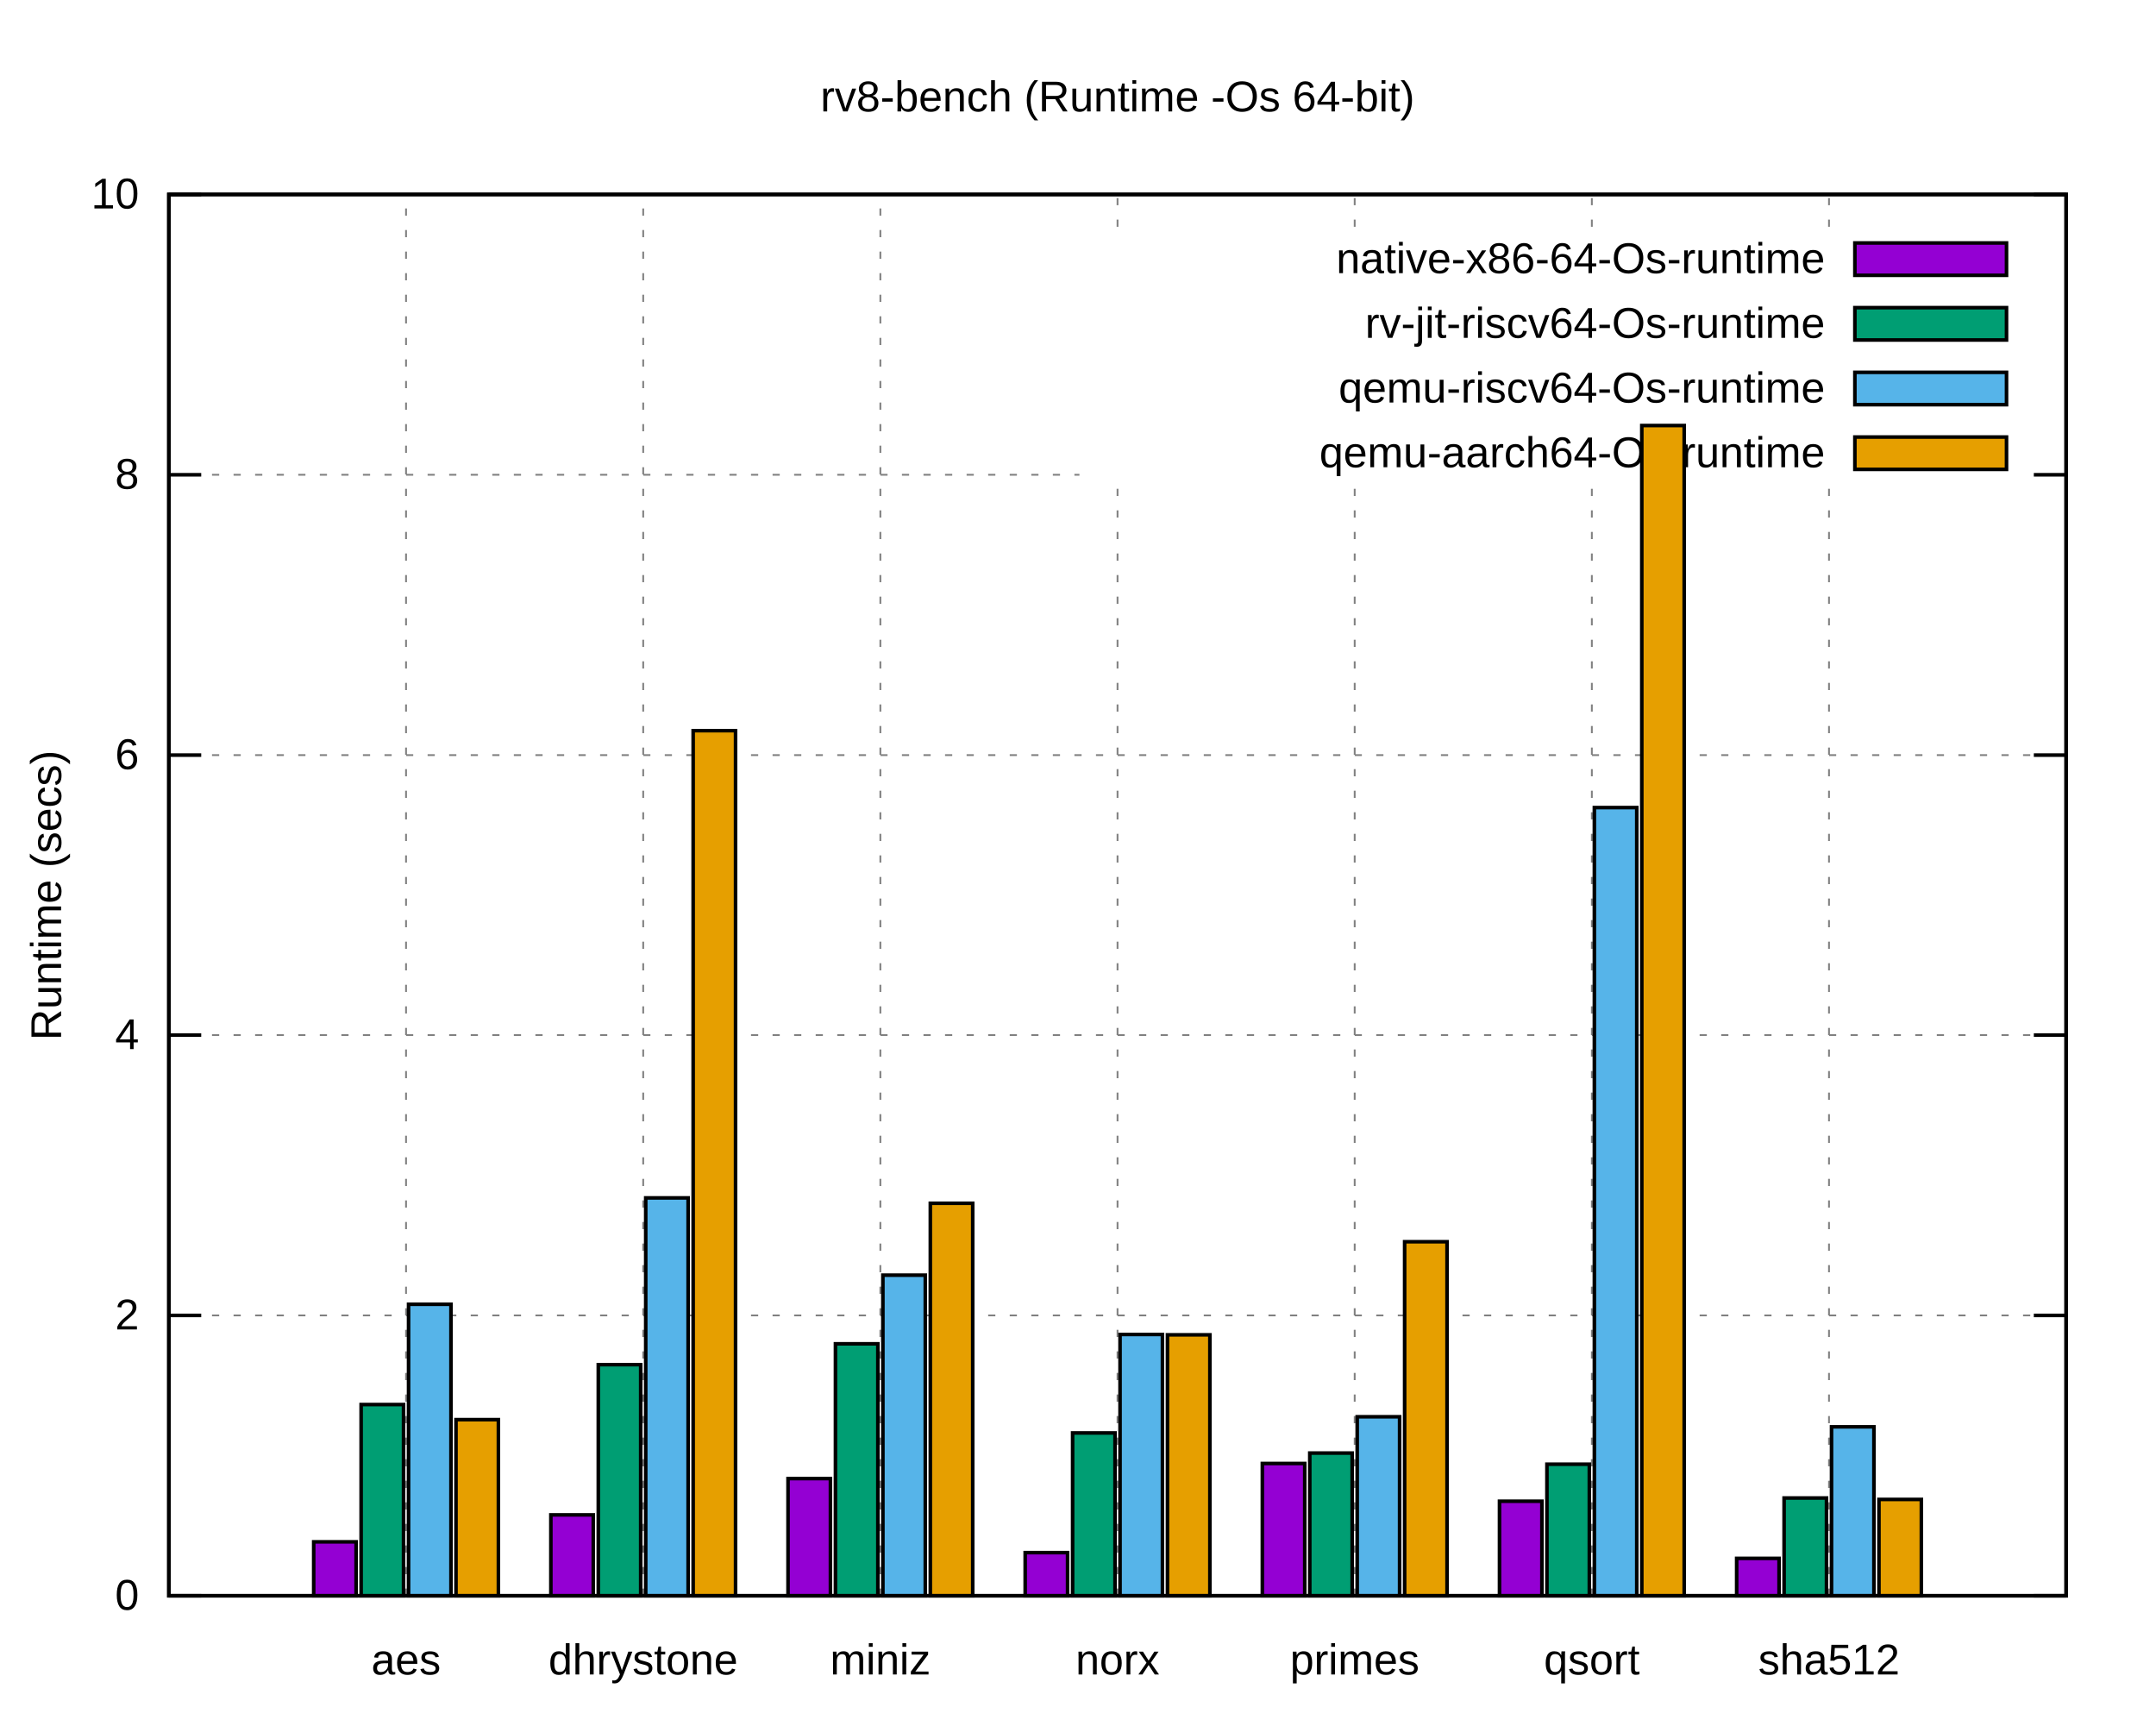
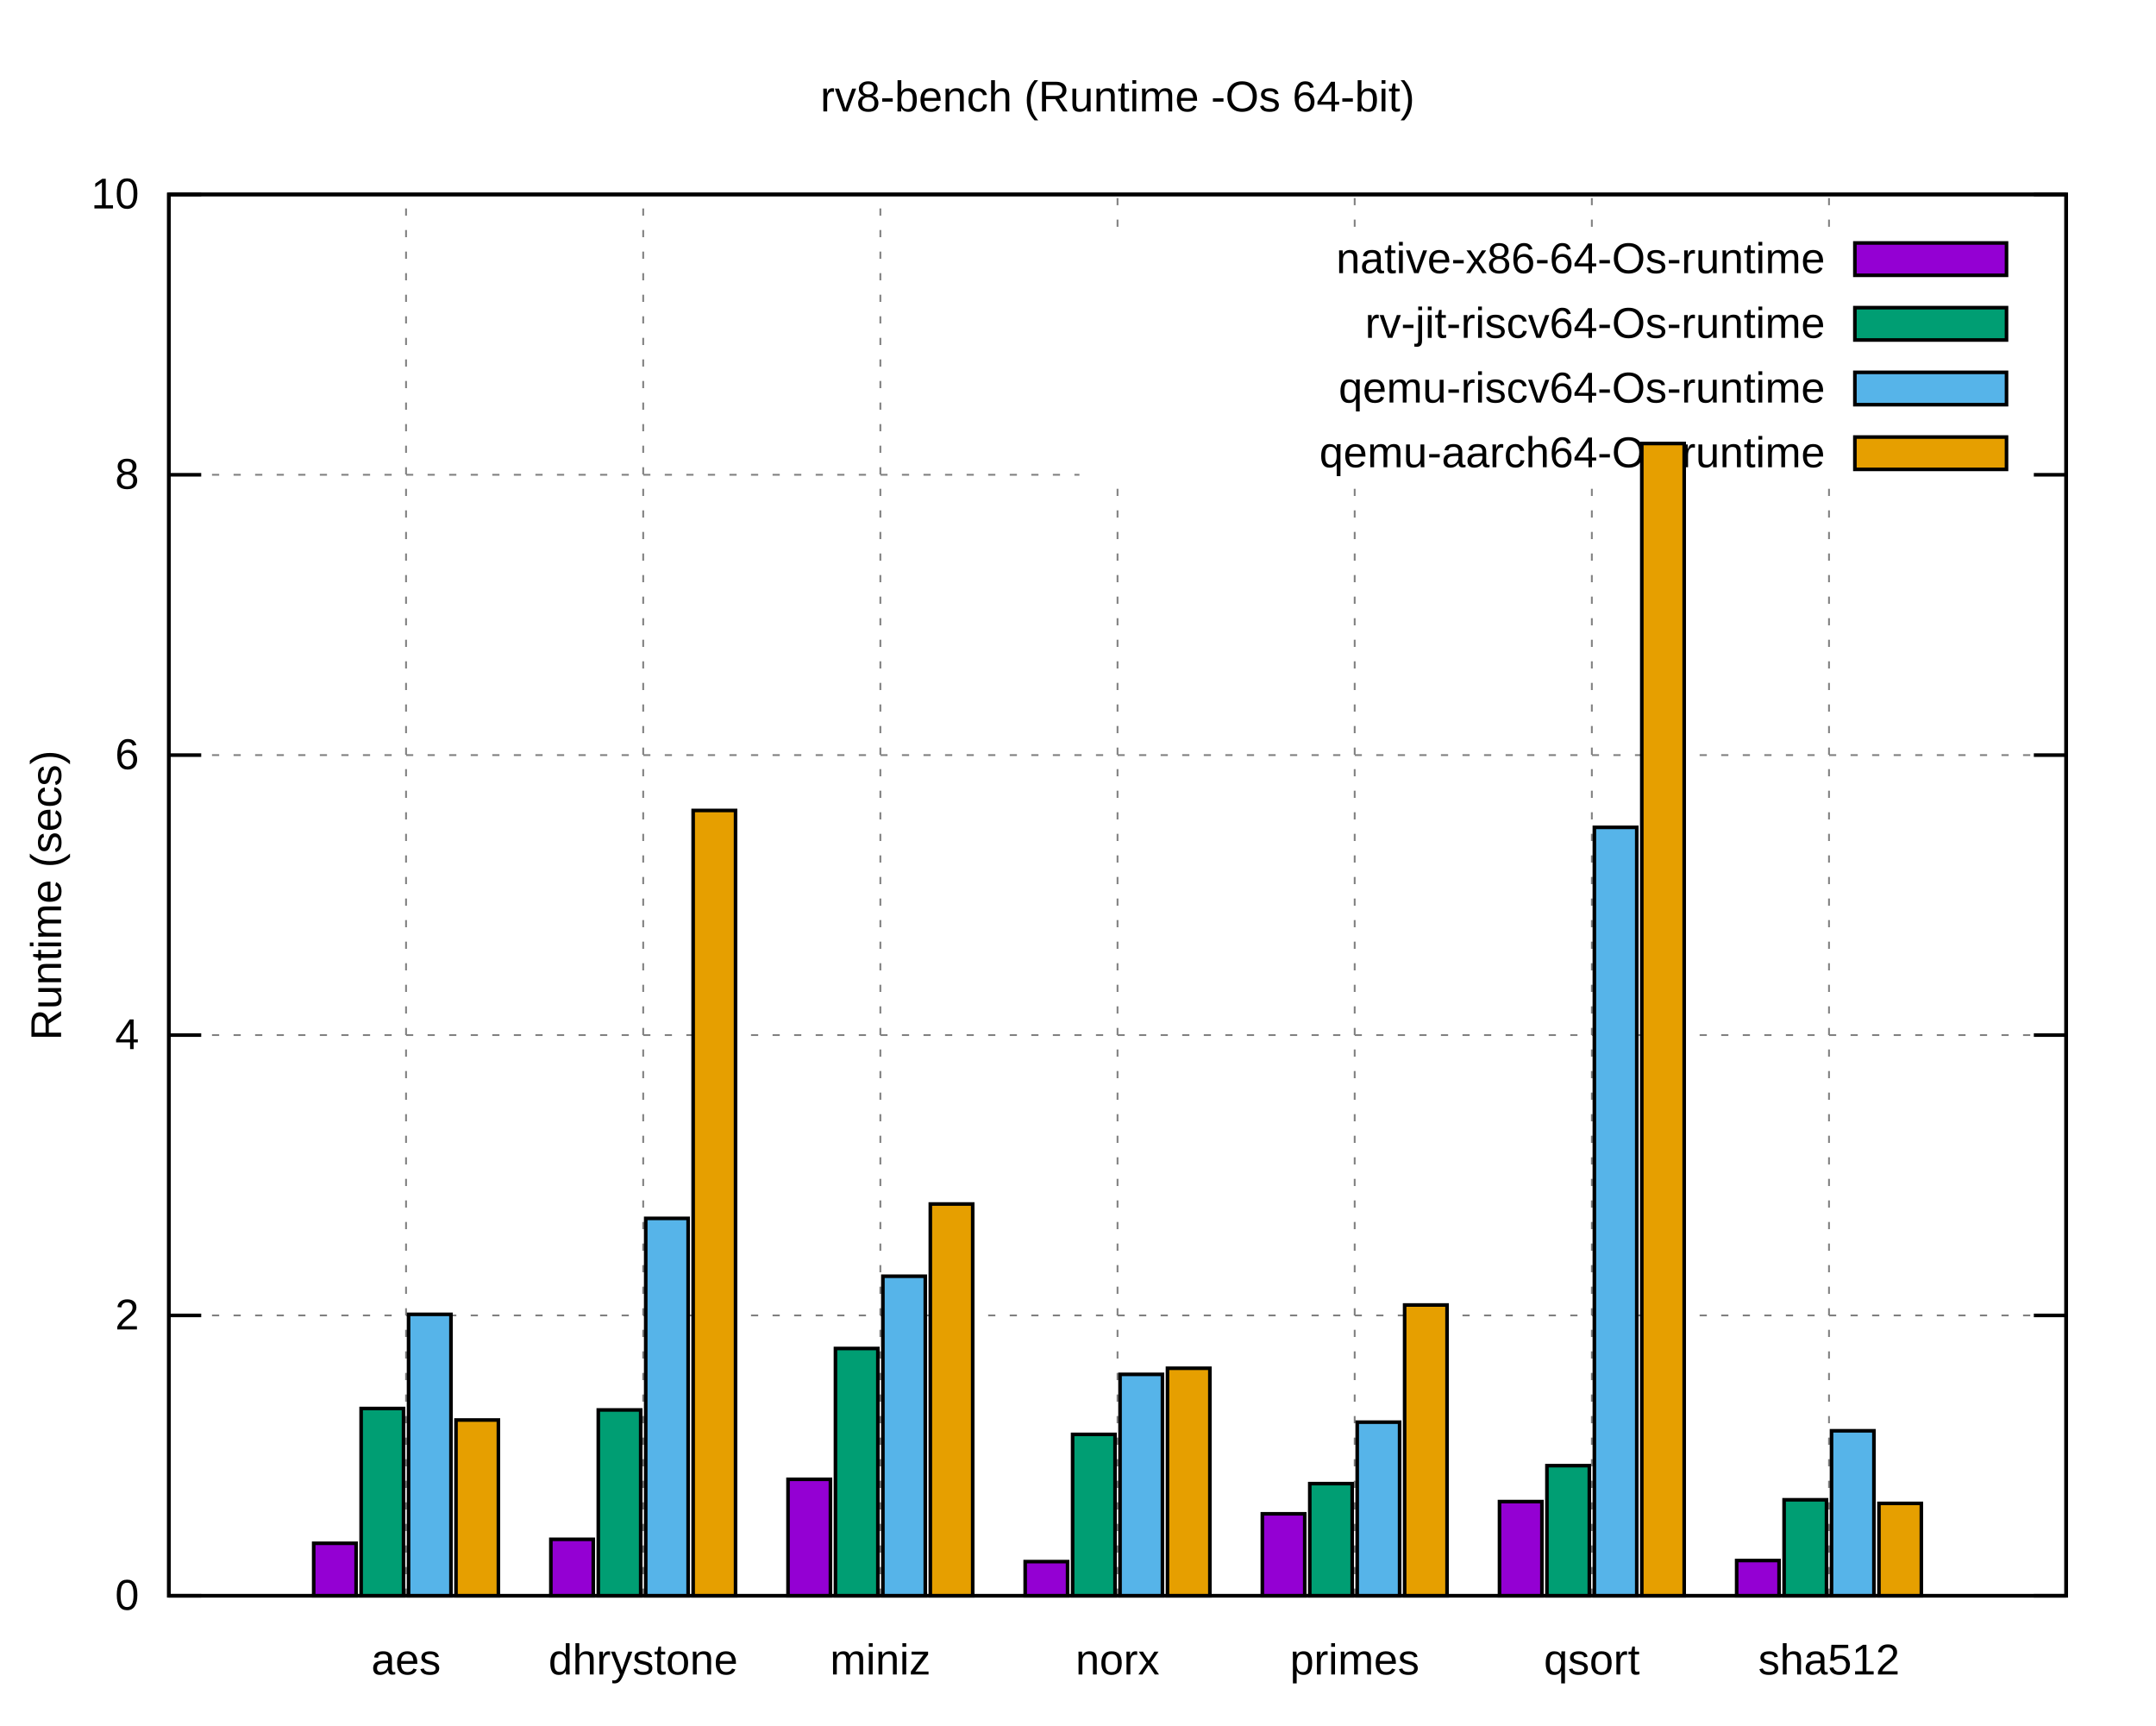
<svg xmlns="http://www.w3.org/2000/svg" xmlns:xlink="http://www.w3.org/1999/xlink" width="600" height="480" viewBox="0 0 600 480">
  <g id="gnuplot_canvas">
    <rect x="0" y="0" width="600" height="480" fill="none" />
    <defs>
      <circle id="gpDot" r="0.5" stroke-width="0.5" />
      <path id="gpPt0" stroke-width="0.222" stroke="currentColor" d="M-1,0 h2 M0,-1 v2" />
      <path id="gpPt1" stroke-width="0.222" stroke="currentColor" d="M-1,-1 L1,1 M1,-1 L-1,1" />
      <path id="gpPt2" stroke-width="0.222" stroke="currentColor" d="M-1,0 L1,0 M0,-1 L0,1 M-1,-1 L1,1 M-1,1 L1,-1" />
      <rect id="gpPt3" stroke-width="0.222" stroke="currentColor" x="-1" y="-1" width="2" height="2" />
      <rect id="gpPt4" stroke-width="0.222" stroke="currentColor" fill="currentColor" x="-1" y="-1" width="2" height="2" />
      <circle id="gpPt5" stroke-width="0.222" stroke="currentColor" cx="0" cy="0" r="1" />
      <use xlink:href="#gpPt5" id="gpPt6" fill="currentColor" stroke="none" />
      <path id="gpPt7" stroke-width="0.222" stroke="currentColor" d="M0,-1.33 L-1.33,0.67 L1.33,0.67 z" />
      <use xlink:href="#gpPt7" id="gpPt8" fill="currentColor" stroke="none" />
      <use xlink:href="#gpPt7" id="gpPt9" stroke="currentColor" transform="rotate(180)" />
      <use xlink:href="#gpPt9" id="gpPt10" fill="currentColor" stroke="none" />
      <use xlink:href="#gpPt3" id="gpPt11" stroke="currentColor" transform="rotate(45)" />
      <use xlink:href="#gpPt11" id="gpPt12" fill="currentColor" stroke="none" />
      <path id="gpPt13" stroke-width="0.222" stroke="currentColor" d="M0,1.330 L1.265,0.411 L0.782,-1.067 L-0.782,-1.076 L-1.265,0.411 z" />
      <use xlink:href="#gpPt13" id="gpPt14" fill="currentColor" stroke="none" />
      <filter id="textbox" filterUnits="objectBoundingBox" x="0" y="0" height="1" width="1">
        <feFlood flood-color="white" flood-opacity="1" result="bgnd" />
        <feComposite in="SourceGraphic" in2="bgnd" operator="atop" />
      </filter>
      <filter id="greybox" filterUnits="objectBoundingBox" x="0" y="0" height="1" width="1">
        <feFlood flood-color="lightgrey" flood-opacity="1" result="grey" />
        <feComposite in="SourceGraphic" in2="grey" operator="atop" />
      </filter>
    </defs>
    <g fill="none" color="white" stroke="black" stroke-width="1.00" stroke-linecap="butt" stroke-linejoin="miter">
</g>
    <g fill="none" color="black" stroke="currentColor" stroke-width="1.00" stroke-linecap="butt" stroke-linejoin="miter">
</g>
    <g fill="none" color="black" stroke="black" stroke-width="0.50" stroke-linecap="butt" stroke-linejoin="miter">
</g>
    <g fill="none" color="gray" stroke="currentColor" stroke-width="0.50" stroke-linecap="butt" stroke-linejoin="miter">
      <path stroke="gray" stroke-dasharray="2,4" class="gridline" d="M47.0,444.0 L575.0,444.0  " />
    </g>
    <g fill="none" color="gray" stroke="gray" stroke-width="1.00" stroke-linecap="butt" stroke-linejoin="miter">
</g>
    <g fill="none" color="black" stroke="currentColor" stroke-width="1.00" stroke-linecap="butt" stroke-linejoin="miter">
      <path stroke="black" d="M47.0,444.0 L56.0,444.0 M575.0,444.0 L566.0,444.0  " />
      <g transform="translate(38.7,447.9)" stroke="none" fill="black" font-family="Arial" font-size="12.00" text-anchor="end">
        <text>
          <tspan font-family="Arial"> 0</tspan>
        </text>
      </g>
    </g>
    <g fill="none" color="black" stroke="currentColor" stroke-width="1.00" stroke-linecap="butt" stroke-linejoin="miter">
</g>
    <g fill="none" color="black" stroke="black" stroke-width="0.50" stroke-linecap="butt" stroke-linejoin="miter">
</g>
    <g fill="none" color="gray" stroke="currentColor" stroke-width="0.50" stroke-linecap="butt" stroke-linejoin="miter">
      <path stroke="gray" stroke-dasharray="2,4" class="gridline" d="M47.0,366.0 L575.0,366.0  " />
    </g>
    <g fill="none" color="gray" stroke="gray" stroke-width="1.00" stroke-linecap="butt" stroke-linejoin="miter">
</g>
    <g fill="none" color="black" stroke="currentColor" stroke-width="1.00" stroke-linecap="butt" stroke-linejoin="miter">
      <path stroke="black" d="M47.0,366.0 L56.0,366.0 M575.0,366.0 L566.0,366.0  " />
      <g transform="translate(38.7,369.9)" stroke="none" fill="black" font-family="Arial" font-size="12.00" text-anchor="end">
        <text>
          <tspan font-family="Arial"> 2</tspan>
        </text>
      </g>
    </g>
    <g fill="none" color="black" stroke="currentColor" stroke-width="1.00" stroke-linecap="butt" stroke-linejoin="miter">
</g>
    <g fill="none" color="black" stroke="black" stroke-width="0.50" stroke-linecap="butt" stroke-linejoin="miter">
</g>
    <g fill="none" color="gray" stroke="currentColor" stroke-width="0.50" stroke-linecap="butt" stroke-linejoin="miter">
      <path stroke="gray" stroke-dasharray="2,4" class="gridline" d="M47.0,288.0 L575.0,288.0  " />
    </g>
    <g fill="none" color="gray" stroke="gray" stroke-width="1.00" stroke-linecap="butt" stroke-linejoin="miter">
</g>
    <g fill="none" color="black" stroke="currentColor" stroke-width="1.00" stroke-linecap="butt" stroke-linejoin="miter">
      <path stroke="black" d="M47.0,288.0 L56.0,288.0 M575.0,288.0 L566.0,288.0  " />
      <g transform="translate(38.7,291.9)" stroke="none" fill="black" font-family="Arial" font-size="12.00" text-anchor="end">
        <text>
          <tspan font-family="Arial"> 4</tspan>
        </text>
      </g>
    </g>
    <g fill="none" color="black" stroke="currentColor" stroke-width="1.00" stroke-linecap="butt" stroke-linejoin="miter">
</g>
    <g fill="none" color="black" stroke="black" stroke-width="0.50" stroke-linecap="butt" stroke-linejoin="miter">
</g>
    <g fill="none" color="gray" stroke="currentColor" stroke-width="0.50" stroke-linecap="butt" stroke-linejoin="miter">
      <path stroke="gray" stroke-dasharray="2,4" class="gridline" d="M47.0,210.1 L575.0,210.1  " />
    </g>
    <g fill="none" color="gray" stroke="gray" stroke-width="1.00" stroke-linecap="butt" stroke-linejoin="miter">
</g>
    <g fill="none" color="black" stroke="currentColor" stroke-width="1.00" stroke-linecap="butt" stroke-linejoin="miter">
      <path stroke="black" d="M47.0,210.1 L56.0,210.1 M575.0,210.1 L566.0,210.1  " />
      <g transform="translate(38.7,214.0)" stroke="none" fill="black" font-family="Arial" font-size="12.00" text-anchor="end">
        <text>
          <tspan font-family="Arial"> 6</tspan>
        </text>
      </g>
    </g>
    <g fill="none" color="black" stroke="currentColor" stroke-width="1.00" stroke-linecap="butt" stroke-linejoin="miter">
</g>
    <g fill="none" color="black" stroke="black" stroke-width="0.50" stroke-linecap="butt" stroke-linejoin="miter">
</g>
    <g fill="none" color="gray" stroke="currentColor" stroke-width="0.50" stroke-linecap="butt" stroke-linejoin="miter">
      <path stroke="gray" stroke-dasharray="2,4" class="gridline" d="M47.0,132.1 L300.4,132.1 M566.7,132.1 L575.0,132.1  " />
    </g>
    <g fill="none" color="gray" stroke="gray" stroke-width="1.00" stroke-linecap="butt" stroke-linejoin="miter">
</g>
    <g fill="none" color="black" stroke="currentColor" stroke-width="1.00" stroke-linecap="butt" stroke-linejoin="miter">
      <path stroke="black" d="M47.0,132.1 L56.0,132.1 M575.0,132.1 L566.0,132.1  " />
      <g transform="translate(38.7,136.0)" stroke="none" fill="black" font-family="Arial" font-size="12.00" text-anchor="end">
        <text>
          <tspan font-family="Arial"> 8</tspan>
        </text>
      </g>
    </g>
    <g fill="none" color="black" stroke="currentColor" stroke-width="1.00" stroke-linecap="butt" stroke-linejoin="miter">
</g>
    <g fill="none" color="black" stroke="black" stroke-width="0.50" stroke-linecap="butt" stroke-linejoin="miter">
</g>
    <g fill="none" color="gray" stroke="currentColor" stroke-width="0.50" stroke-linecap="butt" stroke-linejoin="miter">
      <path stroke="gray" stroke-dasharray="2,4" class="gridline" d="M47.0,54.1 L575.0,54.1  " />
    </g>
    <g fill="none" color="gray" stroke="gray" stroke-width="1.00" stroke-linecap="butt" stroke-linejoin="miter">
</g>
    <g fill="none" color="black" stroke="currentColor" stroke-width="1.00" stroke-linecap="butt" stroke-linejoin="miter">
      <path stroke="black" d="M47.0,54.1 L56.0,54.1 M575.0,54.1 L566.0,54.1  " />
      <g transform="translate(38.7,58.0)" stroke="none" fill="black" font-family="Arial" font-size="12.00" text-anchor="end">
        <text>
          <tspan font-family="Arial"> 10</tspan>
        </text>
      </g>
    </g>
    <g fill="none" color="black" stroke="currentColor" stroke-width="1.00" stroke-linecap="butt" stroke-linejoin="miter">
</g>
    <g fill="none" color="black" stroke="black" stroke-width="0.50" stroke-linecap="butt" stroke-linejoin="miter">
</g>
    <g fill="none" color="gray" stroke="currentColor" stroke-width="0.50" stroke-linecap="butt" stroke-linejoin="miter">
      <path stroke="gray" stroke-dasharray="2,4" class="gridline" d="M113.0,444.0 L113.0,54.1  " />
    </g>
    <g fill="none" color="gray" stroke="gray" stroke-width="1.00" stroke-linecap="butt" stroke-linejoin="miter">
</g>
    <g fill="none" color="black" stroke="currentColor" stroke-width="1.00" stroke-linecap="butt" stroke-linejoin="miter">
      <path stroke="black" d="M113.0,444.0 M113.0,54.1  " />
      <g transform="translate(113.0,465.9)" stroke="none" fill="black" font-family="Arial" font-size="12.00" text-anchor="middle">
        <text>
          <tspan font-family="Arial">aes</tspan>
        </text>
      </g>
    </g>
    <g fill="none" color="black" stroke="currentColor" stroke-width="1.00" stroke-linecap="butt" stroke-linejoin="miter">
</g>
    <g fill="none" color="black" stroke="black" stroke-width="0.50" stroke-linecap="butt" stroke-linejoin="miter">
</g>
    <g fill="none" color="gray" stroke="currentColor" stroke-width="0.50" stroke-linecap="butt" stroke-linejoin="miter">
      <path stroke="gray" stroke-dasharray="2,4" class="gridline" d="M179.0,444.0 L179.0,54.1  " />
    </g>
    <g fill="none" color="gray" stroke="gray" stroke-width="1.00" stroke-linecap="butt" stroke-linejoin="miter">
</g>
    <g fill="none" color="black" stroke="currentColor" stroke-width="1.00" stroke-linecap="butt" stroke-linejoin="miter">
      <path stroke="black" d="M179.0,444.0 M179.0,54.1  " />
      <g transform="translate(179.0,465.9)" stroke="none" fill="black" font-family="Arial" font-size="12.00" text-anchor="middle">
        <text>
          <tspan font-family="Arial">dhrystone</tspan>
        </text>
      </g>
    </g>
    <g fill="none" color="black" stroke="currentColor" stroke-width="1.00" stroke-linecap="butt" stroke-linejoin="miter">
</g>
    <g fill="none" color="black" stroke="black" stroke-width="0.50" stroke-linecap="butt" stroke-linejoin="miter">
</g>
    <g fill="none" color="gray" stroke="currentColor" stroke-width="0.50" stroke-linecap="butt" stroke-linejoin="miter">
      <path stroke="gray" stroke-dasharray="2,4" class="gridline" d="M245.0,444.0 L245.0,54.1  " />
    </g>
    <g fill="none" color="gray" stroke="gray" stroke-width="1.00" stroke-linecap="butt" stroke-linejoin="miter">
</g>
    <g fill="none" color="black" stroke="currentColor" stroke-width="1.00" stroke-linecap="butt" stroke-linejoin="miter">
      <path stroke="black" d="M245.0,444.0 M245.0,54.1  " />
      <g transform="translate(245.0,465.9)" stroke="none" fill="black" font-family="Arial" font-size="12.00" text-anchor="middle">
        <text>
          <tspan font-family="Arial">miniz</tspan>
        </text>
      </g>
    </g>
    <g fill="none" color="black" stroke="currentColor" stroke-width="1.00" stroke-linecap="butt" stroke-linejoin="miter">
</g>
    <g fill="none" color="black" stroke="black" stroke-width="0.50" stroke-linecap="butt" stroke-linejoin="miter">
</g>
    <g fill="none" color="gray" stroke="currentColor" stroke-width="0.50" stroke-linecap="butt" stroke-linejoin="miter">
      <path stroke="gray" stroke-dasharray="2,4" class="gridline" d="M311.0,444.0 L311.0,135.1 M311.0,63.1 L311.0,54.1  " />
    </g>
    <g fill="none" color="gray" stroke="gray" stroke-width="1.00" stroke-linecap="butt" stroke-linejoin="miter">
</g>
    <g fill="none" color="black" stroke="currentColor" stroke-width="1.00" stroke-linecap="butt" stroke-linejoin="miter">
      <path stroke="black" d="M311.0,444.0 M311.0,54.1  " />
      <g transform="translate(311.0,465.9)" stroke="none" fill="black" font-family="Arial" font-size="12.00" text-anchor="middle">
        <text>
          <tspan font-family="Arial">norx</tspan>
        </text>
      </g>
    </g>
    <g fill="none" color="black" stroke="currentColor" stroke-width="1.00" stroke-linecap="butt" stroke-linejoin="miter">
</g>
    <g fill="none" color="black" stroke="black" stroke-width="0.50" stroke-linecap="butt" stroke-linejoin="miter">
</g>
    <g fill="none" color="gray" stroke="currentColor" stroke-width="0.50" stroke-linecap="butt" stroke-linejoin="miter">
      <path stroke="gray" stroke-dasharray="2,4" class="gridline" d="M377.0,444.0 L377.0,135.1 M377.0,63.1 L377.0,54.1  " />
    </g>
    <g fill="none" color="gray" stroke="gray" stroke-width="1.00" stroke-linecap="butt" stroke-linejoin="miter">
</g>
    <g fill="none" color="black" stroke="currentColor" stroke-width="1.00" stroke-linecap="butt" stroke-linejoin="miter">
      <path stroke="black" d="M377.0,444.0 M377.0,54.1  " />
      <g transform="translate(377.0,465.9)" stroke="none" fill="black" font-family="Arial" font-size="12.00" text-anchor="middle">
        <text>
          <tspan font-family="Arial">primes</tspan>
        </text>
      </g>
    </g>
    <g fill="none" color="black" stroke="currentColor" stroke-width="1.00" stroke-linecap="butt" stroke-linejoin="miter">
</g>
    <g fill="none" color="black" stroke="black" stroke-width="0.50" stroke-linecap="butt" stroke-linejoin="miter">
</g>
    <g fill="none" color="gray" stroke="currentColor" stroke-width="0.50" stroke-linecap="butt" stroke-linejoin="miter">
      <path stroke="gray" stroke-dasharray="2,4" class="gridline" d="M443.0,444.0 L443.0,135.1 M443.0,63.1 L443.0,54.1  " />
    </g>
    <g fill="none" color="gray" stroke="gray" stroke-width="1.00" stroke-linecap="butt" stroke-linejoin="miter">
</g>
    <g fill="none" color="black" stroke="currentColor" stroke-width="1.00" stroke-linecap="butt" stroke-linejoin="miter">
      <path stroke="black" d="M443.0,444.0 M443.0,54.1  " />
      <g transform="translate(443.0,465.9)" stroke="none" fill="black" font-family="Arial" font-size="12.00" text-anchor="middle">
        <text>
          <tspan font-family="Arial">qsort</tspan>
        </text>
      </g>
    </g>
    <g fill="none" color="black" stroke="currentColor" stroke-width="1.00" stroke-linecap="butt" stroke-linejoin="miter">
</g>
    <g fill="none" color="black" stroke="black" stroke-width="0.50" stroke-linecap="butt" stroke-linejoin="miter">
</g>
    <g fill="none" color="gray" stroke="currentColor" stroke-width="0.50" stroke-linecap="butt" stroke-linejoin="miter">
      <path stroke="gray" stroke-dasharray="2,4" class="gridline" d="M509.0,444.0 L509.0,135.1 M509.0,63.1 L509.0,54.1  " />
    </g>
    <g fill="none" color="gray" stroke="gray" stroke-width="1.00" stroke-linecap="butt" stroke-linejoin="miter">
</g>
    <g fill="none" color="black" stroke="currentColor" stroke-width="1.00" stroke-linecap="butt" stroke-linejoin="miter">
      <path stroke="black" d="M509.0,444.0 M509.0,54.1  " />
      <g transform="translate(509.0,465.9)" stroke="none" fill="black" font-family="Arial" font-size="12.00" text-anchor="middle">
        <text>
          <tspan font-family="Arial">sha512</tspan>
        </text>
      </g>
    </g>
    <g fill="none" color="black" stroke="currentColor" stroke-width="1.00" stroke-linecap="butt" stroke-linejoin="miter">
</g>
    <g fill="none" color="black" stroke="currentColor" stroke-width="1.00" stroke-linecap="butt" stroke-linejoin="miter">
      <path stroke="black" d="M47.0,54.1 L47.0,444.0 L575.0,444.0 L575.0,54.1 L47.0,54.1 Z  " />
    </g>
    <g fill="none" color="black" stroke="currentColor" stroke-width="1.00" stroke-linecap="butt" stroke-linejoin="miter">
      <g transform="translate(17.0,249.1) rotate(270)" stroke="none" fill="black" font-family="Arial" font-size="12.00" text-anchor="middle">
        <text>
          <tspan font-family="Arial">Runtime (secs)</tspan>
        </text>
      </g>
    </g>
    <g fill="none" color="black" stroke="currentColor" stroke-width="1.00" stroke-linecap="butt" stroke-linejoin="miter">
      <g transform="translate(311.0,31.0)" stroke="none" fill="black" font-family="Arial" font-size="12.00" text-anchor="middle">
        <text>
          <tspan font-family="Arial">rv8-bench (Runtime -Os 64-bit)</tspan>
        </text>
      </g>
    </g>
    <g id="gnuplot_plot_1">
      <g fill="none" color="black" stroke="currentColor" stroke-width="1.00" stroke-linecap="butt" stroke-linejoin="miter">
        <g transform="translate(507.9,76.0)" stroke="none" fill="black" font-family="Arial" font-size="12.00" text-anchor="end">
          <text>
            <tspan font-family="Arial">native-x86-64-Os-runtime</tspan>
          </text>
        </g>
      </g>
      <g fill="none" color="black" stroke="currentColor" stroke-width="1.00" stroke-linecap="butt" stroke-linejoin="miter">
        <g stroke="none" shape-rendering="crispEdges">
          <polygon fill="rgb(148,   0, 211)" points="516.2,76.6 558.4,76.6 558.4,67.6 516.2,67.6 " />
        </g>
        <path stroke="black" d="M516.2,76.6 L558.4,76.6 L558.4,67.6 L516.2,67.6 L516.2,76.6 Z  " />
      </g>
      <g fill="none" color="black" stroke="currentColor" stroke-width="1.00" stroke-linecap="butt" stroke-linejoin="miter">
        <g stroke="none" shape-rendering="crispEdges">
-           <polygon fill="rgb(148,   0, 211)" points="87.3,444.0 99.2,444.0 99.2,428.9 87.3,428.9 " />
-         </g>
-         <path stroke="black" d="M87.3,444.0 L87.3,429.0 L99.1,429.0 L99.1,444.0 L87.3,444.0 Z  " />
-       </g>
-       <g fill="none" color="black" stroke="currentColor" stroke-width="1.00" stroke-linecap="butt" stroke-linejoin="miter">
-         <g stroke="none" shape-rendering="crispEdges">
-           <polygon fill="rgb(148,   0, 211)" points="153.3,444.0 165.2,444.0 165.2,421.4 153.3,421.4 " />
-         </g>
-         <path stroke="black" d="M153.3,444.0 L153.3,421.5 L165.1,421.5 L165.1,444.0 L153.3,444.0 Z  " />
-       </g>
-       <g fill="none" color="black" stroke="currentColor" stroke-width="1.00" stroke-linecap="butt" stroke-linejoin="miter">
-         <g stroke="none" shape-rendering="crispEdges">
-           <polygon fill="rgb(148,   0, 211)" points="219.3,444.0 231.2,444.0 231.2,411.3 219.3,411.3 " />
-         </g>
-         <path stroke="black" d="M219.3,444.0 L219.3,411.4 L231.1,411.4 L231.1,444.0 L219.3,444.0 Z  " />
-       </g>
-       <g fill="none" color="black" stroke="currentColor" stroke-width="1.00" stroke-linecap="butt" stroke-linejoin="miter">
-         <g stroke="none" shape-rendering="crispEdges">
-           <polygon fill="rgb(148,   0, 211)" points="285.3,444.0 297.2,444.0 297.2,431.9 285.3,431.9 " />
-         </g>
-         <path stroke="black" d="M285.3,444.0 L285.3,432.0 L297.1,432.0 L297.1,444.0 L285.3,444.0 Z  " />
-       </g>
-       <g fill="none" color="black" stroke="currentColor" stroke-width="1.00" stroke-linecap="butt" stroke-linejoin="miter">
-         <g stroke="none" shape-rendering="crispEdges">
-           <polygon fill="rgb(148,   0, 211)" points="351.3,444.0 363.2,444.0 363.2,407.1 351.3,407.1 " />
-         </g>
-         <path stroke="black" d="M351.3,444.0 L351.3,407.2 L363.1,407.2 L363.1,444.0 L351.3,444.0 Z  " />
-       </g>
-       <g fill="none" color="black" stroke="currentColor" stroke-width="1.00" stroke-linecap="butt" stroke-linejoin="miter">
-         <g stroke="none" shape-rendering="crispEdges">
-           <polygon fill="rgb(148,   0, 211)" points="417.3,444.0 429.2,444.0 429.2,417.6 417.3,417.6 " />
-         </g>
-         <path stroke="black" d="M417.3,444.0 L417.3,417.7 L429.1,417.7 L429.1,444.0 L417.3,444.0 Z  " />
-       </g>
-       <g fill="none" color="black" stroke="currentColor" stroke-width="1.00" stroke-linecap="butt" stroke-linejoin="miter">
-         <g stroke="none" shape-rendering="crispEdges">
-           <polygon fill="rgb(148,   0, 211)" points="483.3,444.0 495.2,444.0 495.2,433.5 483.3,433.5 " />
-         </g>
-         <path stroke="black" d="M483.3,444.0 L483.3,433.6 L495.1,433.6 L495.1,444.0 L483.3,444.0 Z  " />
+           <polygon fill="rgb(148,   0, 211)" points="87.3,444.0 99.2,444.0 99.2,429.3 87.3,429.3 " />
+         </g>
+         <path stroke="black" d="M87.3,444.0 L87.3,429.4 L99.1,429.4 L99.1,444.0 L87.3,444.0 Z  " />
+       </g>
+       <g fill="none" color="black" stroke="currentColor" stroke-width="1.00" stroke-linecap="butt" stroke-linejoin="miter">
+         <g stroke="none" shape-rendering="crispEdges">
+           <polygon fill="rgb(148,   0, 211)" points="153.3,444.0 165.2,444.0 165.2,428.2 153.3,428.2 " />
+         </g>
+         <path stroke="black" d="M153.3,444.0 L153.3,428.3 L165.1,428.3 L165.1,444.0 L153.3,444.0 Z  " />
+       </g>
+       <g fill="none" color="black" stroke="currentColor" stroke-width="1.00" stroke-linecap="butt" stroke-linejoin="miter">
+         <g stroke="none" shape-rendering="crispEdges">
+           <polygon fill="rgb(148,   0, 211)" points="219.3,444.0 231.2,444.0 231.2,411.5 219.3,411.5 " />
+         </g>
+         <path stroke="black" d="M219.3,444.0 L219.3,411.6 L231.1,411.6 L231.1,444.0 L219.3,444.0 Z  " />
+       </g>
+       <g fill="none" color="black" stroke="currentColor" stroke-width="1.00" stroke-linecap="butt" stroke-linejoin="miter">
+         <g stroke="none" shape-rendering="crispEdges">
+           <polygon fill="rgb(148,   0, 211)" points="285.3,444.0 297.2,444.0 297.2,434.4 285.3,434.4 " />
+         </g>
+         <path stroke="black" d="M285.3,444.0 L285.3,434.5 L297.1,434.5 L297.1,444.0 L285.3,444.0 Z  " />
+       </g>
+       <g fill="none" color="black" stroke="currentColor" stroke-width="1.00" stroke-linecap="butt" stroke-linejoin="miter">
+         <g stroke="none" shape-rendering="crispEdges">
+           <polygon fill="rgb(148,   0, 211)" points="351.3,444.0 363.2,444.0 363.2,421.1 351.3,421.1 " />
+         </g>
+         <path stroke="black" d="M351.3,444.0 L351.3,421.2 L363.1,421.2 L363.1,444.0 L351.3,444.0 Z  " />
+       </g>
+       <g fill="none" color="black" stroke="currentColor" stroke-width="1.00" stroke-linecap="butt" stroke-linejoin="miter">
+         <g stroke="none" shape-rendering="crispEdges">
+           <polygon fill="rgb(148,   0, 211)" points="417.3,444.0 429.2,444.0 429.2,417.7 417.3,417.7 " />
+         </g>
+         <path stroke="black" d="M417.3,444.0 L417.3,417.8 L429.1,417.8 L429.1,444.0 L417.3,444.0 Z  " />
+       </g>
+       <g fill="none" color="black" stroke="currentColor" stroke-width="1.00" stroke-linecap="butt" stroke-linejoin="miter">
+         <g stroke="none" shape-rendering="crispEdges">
+           <polygon fill="rgb(148,   0, 211)" points="483.3,444.0 495.2,444.0 495.2,434.1 483.3,434.1 " />
+         </g>
+         <path stroke="black" d="M483.3,444.0 L483.3,434.2 L495.1,434.2 L495.1,444.0 L483.3,444.0 Z  " />
      </g>
      <g fill="none" color="black" stroke="currentColor" stroke-width="1.00" stroke-linecap="butt" stroke-linejoin="miter">
</g>
    </g>
    <g id="gnuplot_plot_2">
      <g fill="none" color="black" stroke="currentColor" stroke-width="1.00" stroke-linecap="butt" stroke-linejoin="miter">
        <g transform="translate(507.9,94.0)" stroke="none" fill="black" font-family="Arial" font-size="12.00" text-anchor="end">
          <text>
            <tspan font-family="Arial">rv-jit-riscv64-Os-runtime</tspan>
          </text>
        </g>
      </g>
      <g fill="none" color="black" stroke="currentColor" stroke-width="1.00" stroke-linecap="butt" stroke-linejoin="miter">
        <g stroke="none" shape-rendering="crispEdges">
          <polygon fill="rgb(  0, 158, 115)" points="516.2,94.6 558.4,94.6 558.4,85.6 516.2,85.6 " />
        </g>
        <path stroke="black" d="M516.2,94.6 L558.4,94.6 L558.4,85.6 L516.2,85.6 L516.2,94.6 Z  " />
      </g>
      <g fill="none" color="black" stroke="currentColor" stroke-width="1.00" stroke-linecap="butt" stroke-linejoin="miter">
        <g stroke="none" shape-rendering="crispEdges">
-           <polygon fill="rgb(  0, 158, 115)" points="100.5,444.0 112.4,444.0 112.4,390.7 100.5,390.7 " />
-         </g>
-         <path stroke="black" d="M100.5,444.0 L100.5,390.8 L112.3,390.8 L112.3,444.0 L100.5,444.0 Z  " />
-       </g>
-       <g fill="none" color="black" stroke="currentColor" stroke-width="1.00" stroke-linecap="butt" stroke-linejoin="miter">
-         <g stroke="none" shape-rendering="crispEdges">
-           <polygon fill="rgb(  0, 158, 115)" points="166.5,444.0 178.4,444.0 178.4,379.6 166.5,379.6 " />
-         </g>
-         <path stroke="black" d="M166.5,444.0 L166.5,379.7 L178.3,379.7 L178.3,444.0 L166.5,444.0 Z  " />
-       </g>
-       <g fill="none" color="black" stroke="currentColor" stroke-width="1.00" stroke-linecap="butt" stroke-linejoin="miter">
-         <g stroke="none" shape-rendering="crispEdges">
-           <polygon fill="rgb(  0, 158, 115)" points="232.5,444.0 244.4,444.0 244.4,373.8 232.5,373.8 " />
-         </g>
-         <path stroke="black" d="M232.5,444.0 L232.5,373.9 L244.3,373.9 L244.3,444.0 L232.5,444.0 Z  " />
-       </g>
-       <g fill="none" color="black" stroke="currentColor" stroke-width="1.00" stroke-linecap="butt" stroke-linejoin="miter">
-         <g stroke="none" shape-rendering="crispEdges">
-           <polygon fill="rgb(  0, 158, 115)" points="298.5,444.0 310.4,444.0 310.4,398.6 298.5,398.6 " />
-         </g>
-         <path stroke="black" d="M298.5,444.0 L298.5,398.7 L310.3,398.7 L310.3,444.0 L298.5,444.0 Z  " />
-       </g>
-       <g fill="none" color="black" stroke="currentColor" stroke-width="1.00" stroke-linecap="butt" stroke-linejoin="miter">
-         <g stroke="none" shape-rendering="crispEdges">
-           <polygon fill="rgb(  0, 158, 115)" points="364.5,444.0 376.4,444.0 376.4,404.2 364.5,404.2 " />
-         </g>
-         <path stroke="black" d="M364.5,444.0 L364.5,404.3 L376.3,404.3 L376.3,444.0 L364.5,444.0 Z  " />
-       </g>
-       <g fill="none" color="black" stroke="currentColor" stroke-width="1.00" stroke-linecap="butt" stroke-linejoin="miter">
-         <g stroke="none" shape-rendering="crispEdges">
-           <polygon fill="rgb(  0, 158, 115)" points="430.5,444.0 442.4,444.0 442.4,407.3 430.5,407.3 " />
-         </g>
-         <path stroke="black" d="M430.5,444.0 L430.5,407.4 L442.3,407.4 L442.3,444.0 L430.5,444.0 Z  " />
-       </g>
-       <g fill="none" color="black" stroke="currentColor" stroke-width="1.00" stroke-linecap="butt" stroke-linejoin="miter">
-         <g stroke="none" shape-rendering="crispEdges">
-           <polygon fill="rgb(  0, 158, 115)" points="496.5,444.0 508.4,444.0 508.4,416.7 496.5,416.7 " />
-         </g>
-         <path stroke="black" d="M496.5,444.0 L496.5,416.8 L508.3,416.8 L508.3,444.0 L496.5,444.0 Z  " />
+           <polygon fill="rgb(  0, 158, 115)" points="100.5,444.0 112.4,444.0 112.4,391.8 100.5,391.8 " />
+         </g>
+         <path stroke="black" d="M100.5,444.0 L100.5,391.9 L112.3,391.9 L112.3,444.0 L100.5,444.0 Z  " />
+       </g>
+       <g fill="none" color="black" stroke="currentColor" stroke-width="1.00" stroke-linecap="butt" stroke-linejoin="miter">
+         <g stroke="none" shape-rendering="crispEdges">
+           <polygon fill="rgb(  0, 158, 115)" points="166.5,444.0 178.4,444.0 178.4,392.2 166.5,392.2 " />
+         </g>
+         <path stroke="black" d="M166.5,444.0 L166.5,392.3 L178.3,392.3 L178.3,444.0 L166.5,444.0 Z  " />
+       </g>
+       <g fill="none" color="black" stroke="currentColor" stroke-width="1.00" stroke-linecap="butt" stroke-linejoin="miter">
+         <g stroke="none" shape-rendering="crispEdges">
+           <polygon fill="rgb(  0, 158, 115)" points="232.5,444.0 244.4,444.0 244.4,375.1 232.5,375.1 " />
+         </g>
+         <path stroke="black" d="M232.5,444.0 L232.5,375.2 L244.3,375.2 L244.3,444.0 L232.5,444.0 Z  " />
+       </g>
+       <g fill="none" color="black" stroke="currentColor" stroke-width="1.00" stroke-linecap="butt" stroke-linejoin="miter">
+         <g stroke="none" shape-rendering="crispEdges">
+           <polygon fill="rgb(  0, 158, 115)" points="298.5,444.0 310.4,444.0 310.4,399.0 298.5,399.0 " />
+         </g>
+         <path stroke="black" d="M298.5,444.0 L298.5,399.1 L310.3,399.1 L310.3,444.0 L298.5,444.0 Z  " />
+       </g>
+       <g fill="none" color="black" stroke="currentColor" stroke-width="1.00" stroke-linecap="butt" stroke-linejoin="miter">
+         <g stroke="none" shape-rendering="crispEdges">
+           <polygon fill="rgb(  0, 158, 115)" points="364.5,444.0 376.4,444.0 376.4,412.7 364.5,412.7 " />
+         </g>
+         <path stroke="black" d="M364.5,444.0 L364.5,412.8 L376.3,412.8 L376.3,444.0 L364.5,444.0 Z  " />
+       </g>
+       <g fill="none" color="black" stroke="currentColor" stroke-width="1.00" stroke-linecap="butt" stroke-linejoin="miter">
+         <g stroke="none" shape-rendering="crispEdges">
+           <polygon fill="rgb(  0, 158, 115)" points="430.5,444.0 442.4,444.0 442.4,407.7 430.5,407.7 " />
+         </g>
+         <path stroke="black" d="M430.5,444.0 L430.5,407.8 L442.3,407.8 L442.3,444.0 L430.5,444.0 Z  " />
+       </g>
+       <g fill="none" color="black" stroke="currentColor" stroke-width="1.00" stroke-linecap="butt" stroke-linejoin="miter">
+         <g stroke="none" shape-rendering="crispEdges">
+           <polygon fill="rgb(  0, 158, 115)" points="496.5,444.0 508.4,444.0 508.4,417.2 496.5,417.2 " />
+         </g>
+         <path stroke="black" d="M496.5,444.0 L496.5,417.3 L508.3,417.3 L508.3,444.0 L496.5,444.0 Z  " />
      </g>
      <g fill="none" color="black" stroke="currentColor" stroke-width="1.00" stroke-linecap="butt" stroke-linejoin="miter">
</g>
    </g>
    <g id="gnuplot_plot_3">
      <g fill="none" color="black" stroke="currentColor" stroke-width="1.00" stroke-linecap="butt" stroke-linejoin="miter">
        <g transform="translate(507.9,112.0)" stroke="none" fill="black" font-family="Arial" font-size="12.00" text-anchor="end">
          <text>
            <tspan font-family="Arial">qemu-riscv64-Os-runtime</tspan>
          </text>
        </g>
      </g>
      <g fill="none" color="black" stroke="currentColor" stroke-width="1.00" stroke-linecap="butt" stroke-linejoin="miter">
        <g stroke="none" shape-rendering="crispEdges">
          <polygon fill="rgb( 86, 180, 233)" points="516.2,112.6 558.4,112.6 558.4,103.6 516.2,103.6 " />
        </g>
        <path stroke="black" d="M516.2,112.6 L558.4,112.6 L558.4,103.6 L516.2,103.6 L516.2,112.6 Z  " />
      </g>
      <g fill="none" color="black" stroke="currentColor" stroke-width="1.00" stroke-linecap="butt" stroke-linejoin="miter">
        <g stroke="none" shape-rendering="crispEdges">
-           <polygon fill="rgb( 86, 180, 233)" points="113.7,444.0 125.6,444.0 125.6,362.8 113.7,362.8 " />
-         </g>
-         <path stroke="black" d="M113.7,444.0 L113.7,362.9 L125.5,362.9 L125.5,444.0 L113.7,444.0 Z  " />
-       </g>
-       <g fill="none" color="black" stroke="currentColor" stroke-width="1.00" stroke-linecap="butt" stroke-linejoin="miter">
-         <g stroke="none" shape-rendering="crispEdges">
-           <polygon fill="rgb( 86, 180, 233)" points="179.7,444.0 191.6,444.0 191.6,333.2 179.7,333.2 " />
-         </g>
-         <path stroke="black" d="M179.7,444.0 L179.7,333.3 L191.5,333.3 L191.5,444.0 L179.7,444.0 Z  " />
-       </g>
-       <g fill="none" color="black" stroke="currentColor" stroke-width="1.00" stroke-linecap="butt" stroke-linejoin="miter">
-         <g stroke="none" shape-rendering="crispEdges">
-           <polygon fill="rgb( 86, 180, 233)" points="245.7,444.0 257.6,444.0 257.6,354.7 245.7,354.7 " />
-         </g>
-         <path stroke="black" d="M245.7,444.0 L245.7,354.8 L257.5,354.8 L257.5,444.0 L245.7,444.0 Z  " />
-       </g>
-       <g fill="none" color="black" stroke="currentColor" stroke-width="1.00" stroke-linecap="butt" stroke-linejoin="miter">
-         <g stroke="none" shape-rendering="crispEdges">
-           <polygon fill="rgb( 86, 180, 233)" points="311.7,444.0 323.6,444.0 323.6,371.2 311.7,371.2 " />
-         </g>
-         <path stroke="black" d="M311.7,444.0 L311.7,371.3 L323.5,371.3 L323.5,444.0 L311.7,444.0 Z  " />
-       </g>
-       <g fill="none" color="black" stroke="currentColor" stroke-width="1.00" stroke-linecap="butt" stroke-linejoin="miter">
-         <g stroke="none" shape-rendering="crispEdges">
-           <polygon fill="rgb( 86, 180, 233)" points="377.7,444.0 389.6,444.0 389.6,394.1 377.7,394.1 " />
-         </g>
-         <path stroke="black" d="M377.7,444.0 L377.7,394.2 L389.5,394.2 L389.5,444.0 L377.7,444.0 Z  " />
-       </g>
-       <g fill="none" color="black" stroke="currentColor" stroke-width="1.00" stroke-linecap="butt" stroke-linejoin="miter">
-         <g stroke="none" shape-rendering="crispEdges">
-           <polygon fill="rgb( 86, 180, 233)" points="443.7,444.0 455.6,444.0 455.6,224.6 443.7,224.6 " />
-         </g>
-         <path stroke="black" d="M443.7,444.0 L443.7,224.7 L455.5,224.7 L455.5,444.0 L443.7,444.0 Z  " />
-       </g>
-       <g fill="none" color="black" stroke="currentColor" stroke-width="1.00" stroke-linecap="butt" stroke-linejoin="miter">
-         <g stroke="none" shape-rendering="crispEdges">
-           <polygon fill="rgb( 86, 180, 233)" points="509.7,444.0 521.6,444.0 521.6,396.9 509.7,396.9 " />
-         </g>
-         <path stroke="black" d="M509.7,444.0 L509.7,397.0 L521.5,397.0 L521.5,444.0 L509.7,444.0 Z  " />
+           <polygon fill="rgb( 86, 180, 233)" points="113.7,444.0 125.6,444.0 125.6,365.6 113.7,365.6 " />
+         </g>
+         <path stroke="black" d="M113.7,444.0 L113.7,365.7 L125.5,365.7 L125.5,444.0 L113.7,444.0 Z  " />
+       </g>
+       <g fill="none" color="black" stroke="currentColor" stroke-width="1.00" stroke-linecap="butt" stroke-linejoin="miter">
+         <g stroke="none" shape-rendering="crispEdges">
+           <polygon fill="rgb( 86, 180, 233)" points="179.7,444.0 191.6,444.0 191.6,338.9 179.7,338.9 " />
+         </g>
+         <path stroke="black" d="M179.7,444.0 L179.7,339.0 L191.5,339.0 L191.5,444.0 L179.7,444.0 Z  " />
+       </g>
+       <g fill="none" color="black" stroke="currentColor" stroke-width="1.00" stroke-linecap="butt" stroke-linejoin="miter">
+         <g stroke="none" shape-rendering="crispEdges">
+           <polygon fill="rgb( 86, 180, 233)" points="245.7,444.0 257.6,444.0 257.6,355.0 245.7,355.0 " />
+         </g>
+         <path stroke="black" d="M245.7,444.0 L245.7,355.1 L257.5,355.1 L257.5,444.0 L245.7,444.0 Z  " />
+       </g>
+       <g fill="none" color="black" stroke="currentColor" stroke-width="1.00" stroke-linecap="butt" stroke-linejoin="miter">
+         <g stroke="none" shape-rendering="crispEdges">
+           <polygon fill="rgb( 86, 180, 233)" points="311.7,444.0 323.6,444.0 323.6,382.3 311.7,382.3 " />
+         </g>
+         <path stroke="black" d="M311.7,444.0 L311.7,382.4 L323.5,382.4 L323.5,444.0 L311.7,444.0 Z  " />
+       </g>
+       <g fill="none" color="black" stroke="currentColor" stroke-width="1.00" stroke-linecap="butt" stroke-linejoin="miter">
+         <g stroke="none" shape-rendering="crispEdges">
+           <polygon fill="rgb( 86, 180, 233)" points="377.7,444.0 389.6,444.0 389.6,395.6 377.7,395.6 " />
+         </g>
+         <path stroke="black" d="M377.7,444.0 L377.7,395.7 L389.5,395.7 L389.5,444.0 L377.7,444.0 Z  " />
+       </g>
+       <g fill="none" color="black" stroke="currentColor" stroke-width="1.00" stroke-linecap="butt" stroke-linejoin="miter">
+         <g stroke="none" shape-rendering="crispEdges">
+           <polygon fill="rgb( 86, 180, 233)" points="443.7,444.0 455.6,444.0 455.6,230.1 443.7,230.1 " />
+         </g>
+         <path stroke="black" d="M443.7,444.0 L443.7,230.2 L455.5,230.2 L455.5,444.0 L443.7,444.0 Z  " />
+       </g>
+       <g fill="none" color="black" stroke="currentColor" stroke-width="1.00" stroke-linecap="butt" stroke-linejoin="miter">
+         <g stroke="none" shape-rendering="crispEdges">
+           <polygon fill="rgb( 86, 180, 233)" points="509.7,444.0 521.6,444.0 521.6,398.0 509.7,398.0 " />
+         </g>
+         <path stroke="black" d="M509.7,444.0 L509.7,398.1 L521.5,398.1 L521.5,444.0 L509.7,444.0 Z  " />
      </g>
      <g fill="none" color="black" stroke="currentColor" stroke-width="1.00" stroke-linecap="butt" stroke-linejoin="miter">
</g>
    </g>
    <g id="gnuplot_plot_4">
      <g fill="none" color="black" stroke="currentColor" stroke-width="1.00" stroke-linecap="butt" stroke-linejoin="miter">
        <g transform="translate(507.9,130.0)" stroke="none" fill="black" font-family="Arial" font-size="12.00" text-anchor="end">
          <text>
            <tspan font-family="Arial">qemu-aarch64-Os-runtime</tspan>
          </text>
        </g>
      </g>
      <g fill="none" color="black" stroke="currentColor" stroke-width="1.00" stroke-linecap="butt" stroke-linejoin="miter">
        <g stroke="none" shape-rendering="crispEdges">
          <polygon fill="rgb(230, 159,   0)" points="516.2,130.6 558.4,130.6 558.4,121.6 516.2,121.6 " />
        </g>
        <path stroke="black" d="M516.2,130.6 L558.4,130.6 L558.4,121.6 L516.2,121.6 L516.2,130.6 Z  " />
      </g>
      <g fill="none" color="black" stroke="currentColor" stroke-width="1.00" stroke-linecap="butt" stroke-linejoin="miter">
        <g stroke="none" shape-rendering="crispEdges">
-           <polygon fill="rgb(230, 159,   0)" points="126.9,444.0 138.8,444.0 138.8,394.9 126.9,394.9 " />
-         </g>
-         <path stroke="black" d="M126.9,444.0 L126.9,395.0 L138.7,395.0 L138.7,444.0 L126.9,444.0 Z  " />
-       </g>
-       <g fill="none" color="black" stroke="currentColor" stroke-width="1.00" stroke-linecap="butt" stroke-linejoin="miter">
-         <g stroke="none" shape-rendering="crispEdges">
-           <polygon fill="rgb(230, 159,   0)" points="192.9,444.0 204.8,444.0 204.8,203.2 192.9,203.2 " />
-         </g>
-         <path stroke="black" d="M192.9,444.0 L192.9,203.3 L204.7,203.3 L204.7,444.0 L192.9,444.0 Z  " />
-       </g>
-       <g fill="none" color="black" stroke="currentColor" stroke-width="1.00" stroke-linecap="butt" stroke-linejoin="miter">
-         <g stroke="none" shape-rendering="crispEdges">
-           <polygon fill="rgb(230, 159,   0)" points="258.9,444.0 270.8,444.0 270.8,334.7 258.9,334.7 " />
-         </g>
-         <path stroke="black" d="M258.9,444.0 L258.9,334.8 L270.7,334.8 L270.7,444.0 L258.9,444.0 Z  " />
-       </g>
-       <g fill="none" color="black" stroke="currentColor" stroke-width="1.00" stroke-linecap="butt" stroke-linejoin="miter">
-         <g stroke="none" shape-rendering="crispEdges">
-           <polygon fill="rgb(230, 159,   0)" points="324.9,444.0 336.8,444.0 336.8,371.3 324.9,371.3 " />
-         </g>
-         <path stroke="black" d="M324.9,444.0 L324.9,371.4 L336.7,371.4 L336.7,444.0 L324.9,444.0 Z  " />
-       </g>
-       <g fill="none" color="black" stroke="currentColor" stroke-width="1.00" stroke-linecap="butt" stroke-linejoin="miter">
-         <g stroke="none" shape-rendering="crispEdges">
-           <polygon fill="rgb(230, 159,   0)" points="390.9,444.0 402.8,444.0 402.8,345.4 390.9,345.4 " />
-         </g>
-         <path stroke="black" d="M390.9,444.0 L390.9,345.5 L402.7,345.5 L402.7,444.0 L390.9,444.0 Z  " />
-       </g>
-       <g fill="none" color="black" stroke="currentColor" stroke-width="1.00" stroke-linecap="butt" stroke-linejoin="miter">
-         <g stroke="none" shape-rendering="crispEdges">
-           <polygon fill="rgb(230, 159,   0)" points="456.9,444.0 468.8,444.0 468.8,118.3 456.9,118.3 " />
-         </g>
-         <path stroke="black" d="M456.9,444.0 L456.9,118.4 L468.7,118.4 L468.7,444.0 L456.9,444.0 Z  " />
-       </g>
-       <g fill="none" color="black" stroke="currentColor" stroke-width="1.00" stroke-linecap="butt" stroke-linejoin="miter">
-         <g stroke="none" shape-rendering="crispEdges">
-           <polygon fill="rgb(230, 159,   0)" points="522.9,444.0 534.8,444.0 534.8,417.1 522.9,417.1 " />
-         </g>
-         <path stroke="black" d="M522.9,444.0 L522.9,417.2 L534.7,417.2 L534.7,444.0 L522.9,444.0 Z  " />
+           <polygon fill="rgb(230, 159,   0)" points="126.9,444.0 138.8,444.0 138.8,395.0 126.9,395.0 " />
+         </g>
+         <path stroke="black" d="M126.9,444.0 L126.9,395.1 L138.7,395.1 L138.7,444.0 L126.9,444.0 Z  " />
+       </g>
+       <g fill="none" color="black" stroke="currentColor" stroke-width="1.00" stroke-linecap="butt" stroke-linejoin="miter">
+         <g stroke="none" shape-rendering="crispEdges">
+           <polygon fill="rgb(230, 159,   0)" points="192.9,444.0 204.8,444.0 204.8,225.4 192.9,225.4 " />
+         </g>
+         <path stroke="black" d="M192.9,444.0 L192.9,225.5 L204.7,225.5 L204.7,444.0 L192.9,444.0 Z  " />
+       </g>
+       <g fill="none" color="black" stroke="currentColor" stroke-width="1.00" stroke-linecap="butt" stroke-linejoin="miter">
+         <g stroke="none" shape-rendering="crispEdges">
+           <polygon fill="rgb(230, 159,   0)" points="258.9,444.0 270.8,444.0 270.8,334.9 258.9,334.9 " />
+         </g>
+         <path stroke="black" d="M258.9,444.0 L258.9,335.0 L270.7,335.0 L270.7,444.0 L258.9,444.0 Z  " />
+       </g>
+       <g fill="none" color="black" stroke="currentColor" stroke-width="1.00" stroke-linecap="butt" stroke-linejoin="miter">
+         <g stroke="none" shape-rendering="crispEdges">
+           <polygon fill="rgb(230, 159,   0)" points="324.9,444.0 336.8,444.0 336.8,380.6 324.9,380.6 " />
+         </g>
+         <path stroke="black" d="M324.9,444.0 L324.9,380.7 L336.7,380.7 L336.7,444.0 L324.9,444.0 Z  " />
+       </g>
+       <g fill="none" color="black" stroke="currentColor" stroke-width="1.00" stroke-linecap="butt" stroke-linejoin="miter">
+         <g stroke="none" shape-rendering="crispEdges">
+           <polygon fill="rgb(230, 159,   0)" points="390.9,444.0 402.8,444.0 402.8,363.0 390.9,363.0 " />
+         </g>
+         <path stroke="black" d="M390.9,444.0 L390.9,363.1 L402.7,363.1 L402.7,444.0 L390.9,444.0 Z  " />
+       </g>
+       <g fill="none" color="black" stroke="currentColor" stroke-width="1.00" stroke-linecap="butt" stroke-linejoin="miter">
+         <g stroke="none" shape-rendering="crispEdges">
+           <polygon fill="rgb(230, 159,   0)" points="456.9,444.0 468.8,444.0 468.8,123.3 456.9,123.3 " />
+         </g>
+         <path stroke="black" d="M456.9,444.0 L456.9,123.4 L468.7,123.4 L468.7,444.0 L456.9,444.0 Z  " />
+       </g>
+       <g fill="none" color="black" stroke="currentColor" stroke-width="1.00" stroke-linecap="butt" stroke-linejoin="miter">
+         <g stroke="none" shape-rendering="crispEdges">
+           <polygon fill="rgb(230, 159,   0)" points="522.9,444.0 534.8,444.0 534.8,418.2 522.9,418.2 " />
+         </g>
+         <path stroke="black" d="M522.9,444.0 L522.9,418.3 L534.7,418.3 L534.7,444.0 L522.9,444.0 Z  " />
      </g>
      <g fill="none" color="black" stroke="currentColor" stroke-width="1.00" stroke-linecap="butt" stroke-linejoin="miter">
</g>
    </g>
    <g fill="none" color="white" stroke="rgb(230, 159,   0)" stroke-width="2.00" stroke-linecap="butt" stroke-linejoin="miter">
</g>
    <g fill="none" color="black" stroke="currentColor" stroke-width="2.00" stroke-linecap="butt" stroke-linejoin="miter">
</g>
    <g fill="none" color="black" stroke="black" stroke-width="1.00" stroke-linecap="butt" stroke-linejoin="miter">
</g>
    <g fill="none" color="black" stroke="currentColor" stroke-width="1.00" stroke-linecap="butt" stroke-linejoin="miter">
      <path stroke="black" d="M47.0,54.1 L47.0,444.0 L575.0,444.0 L575.0,54.1 L47.0,54.1 Z  " />
    </g>
    <g fill="none" color="black" stroke="currentColor" stroke-width="1.00" stroke-linecap="butt" stroke-linejoin="miter">
</g>
  </g>
</svg>
